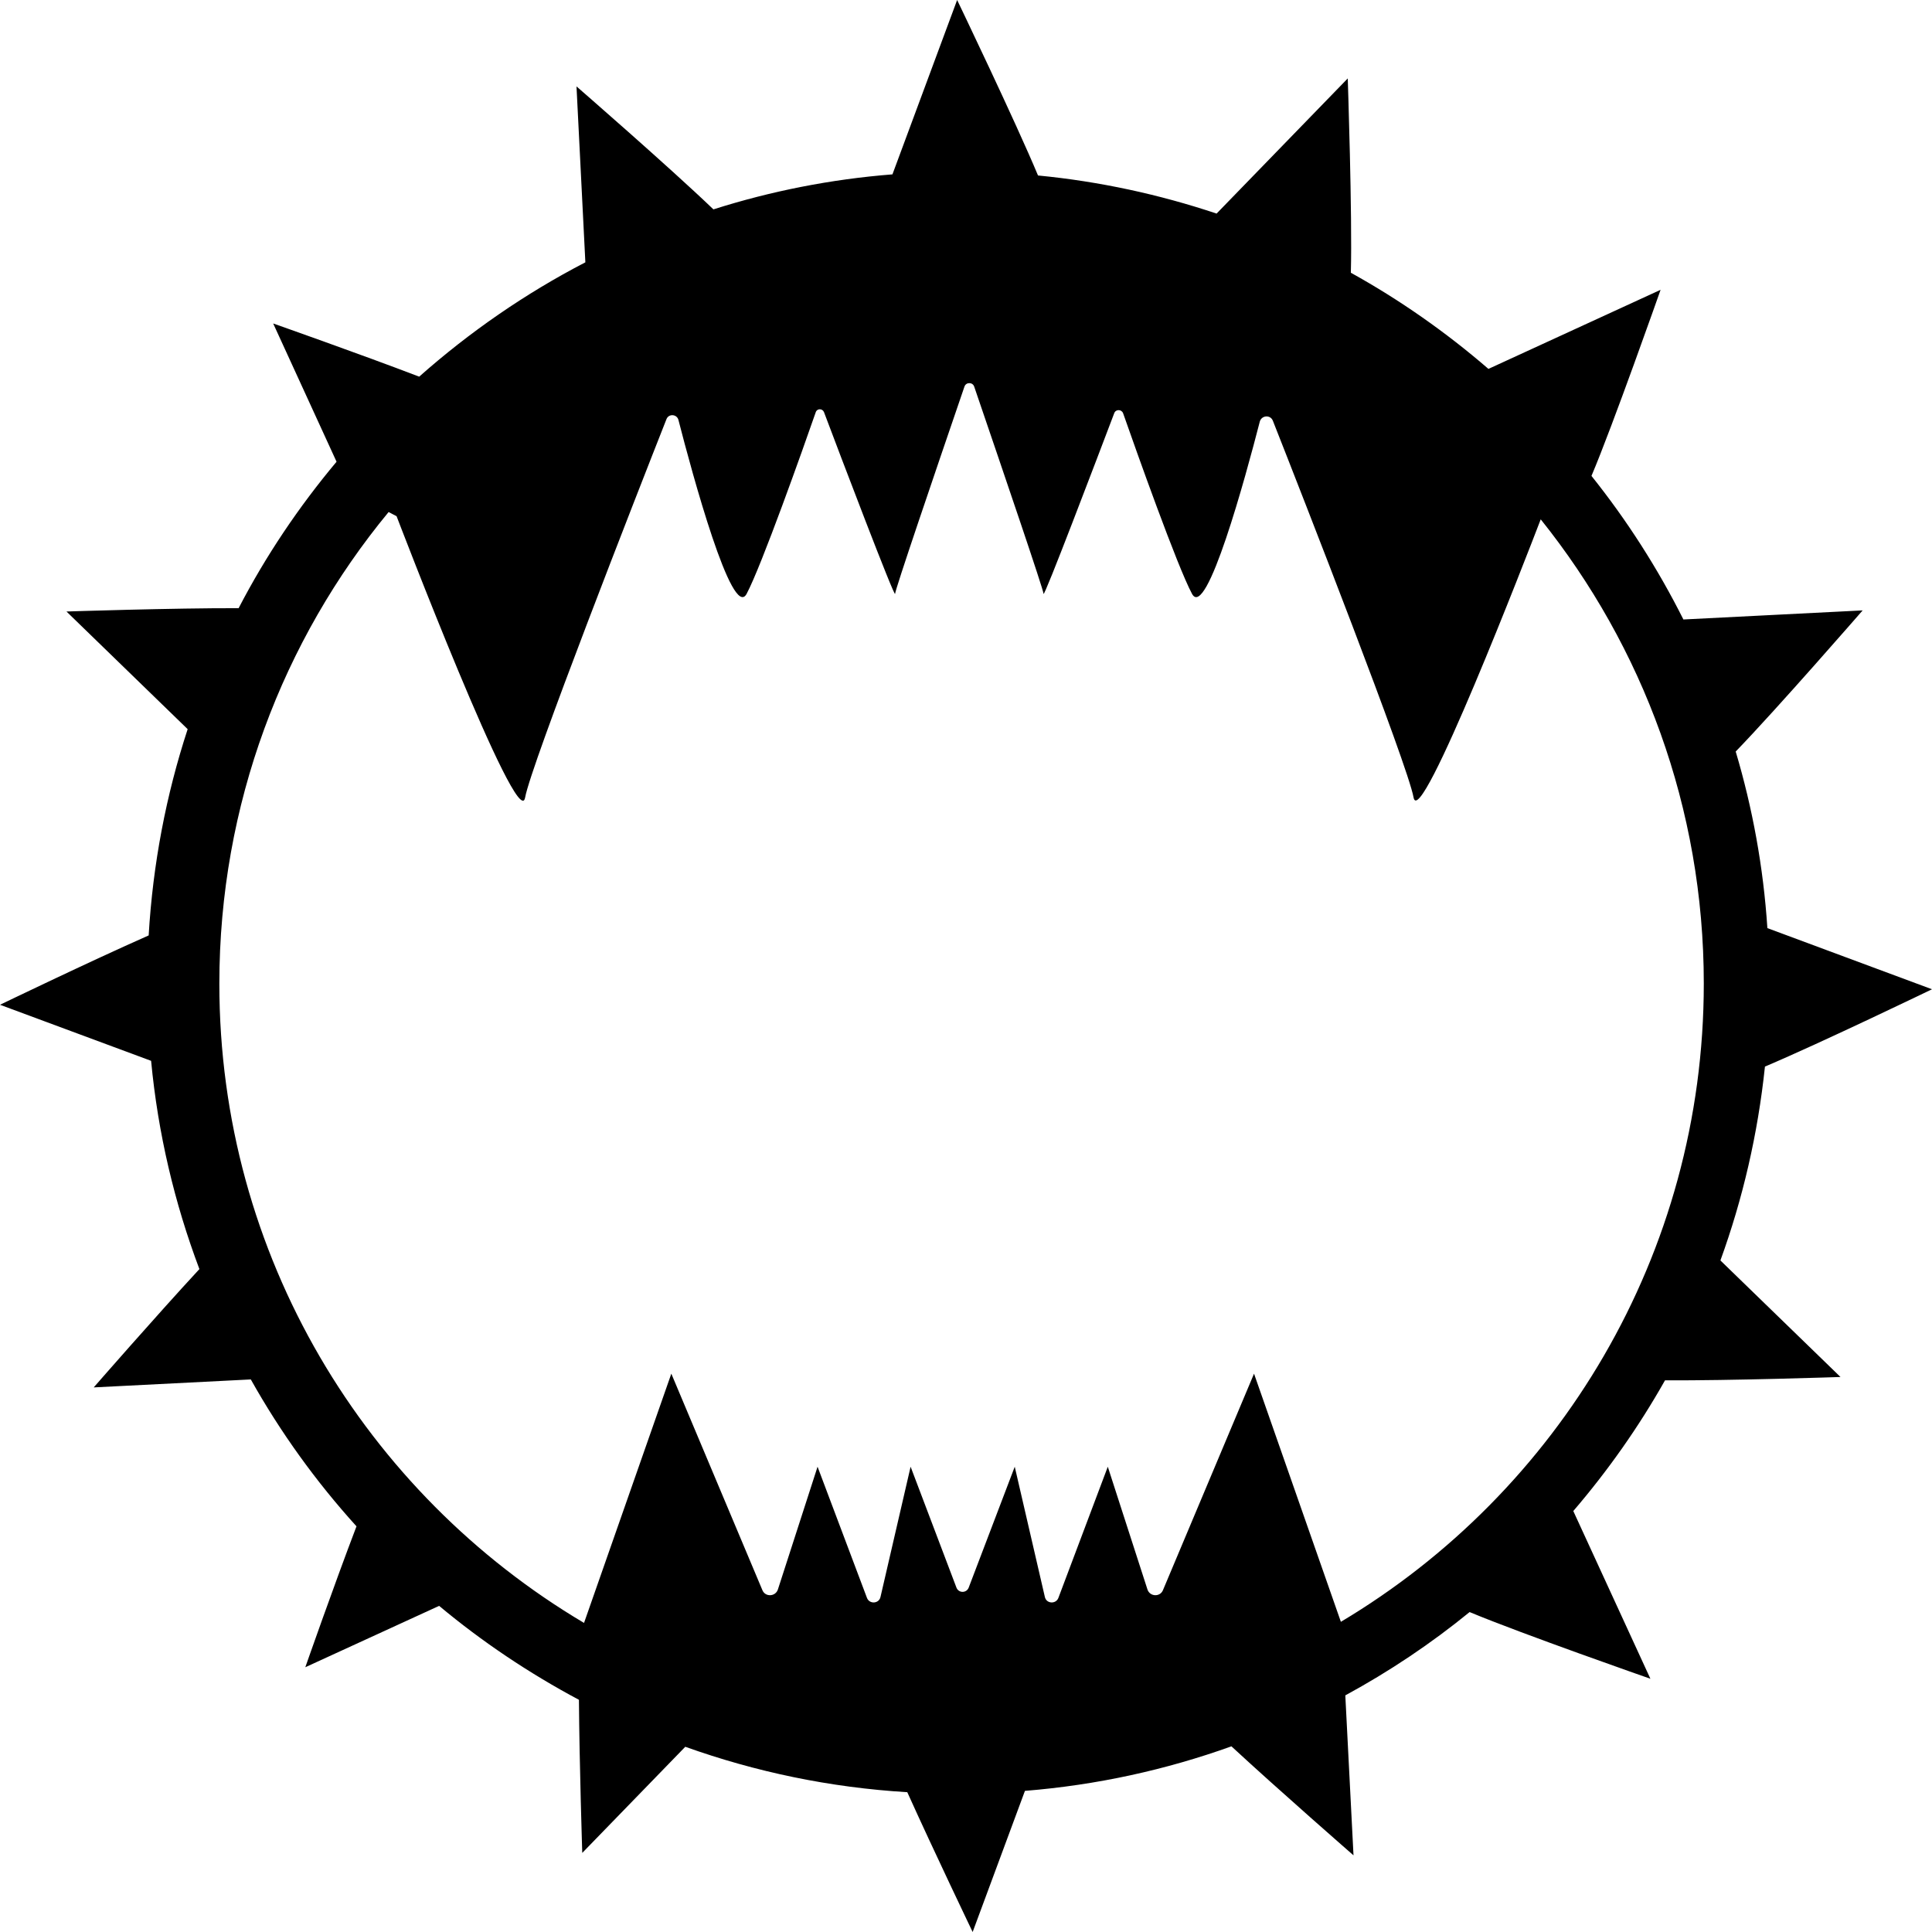
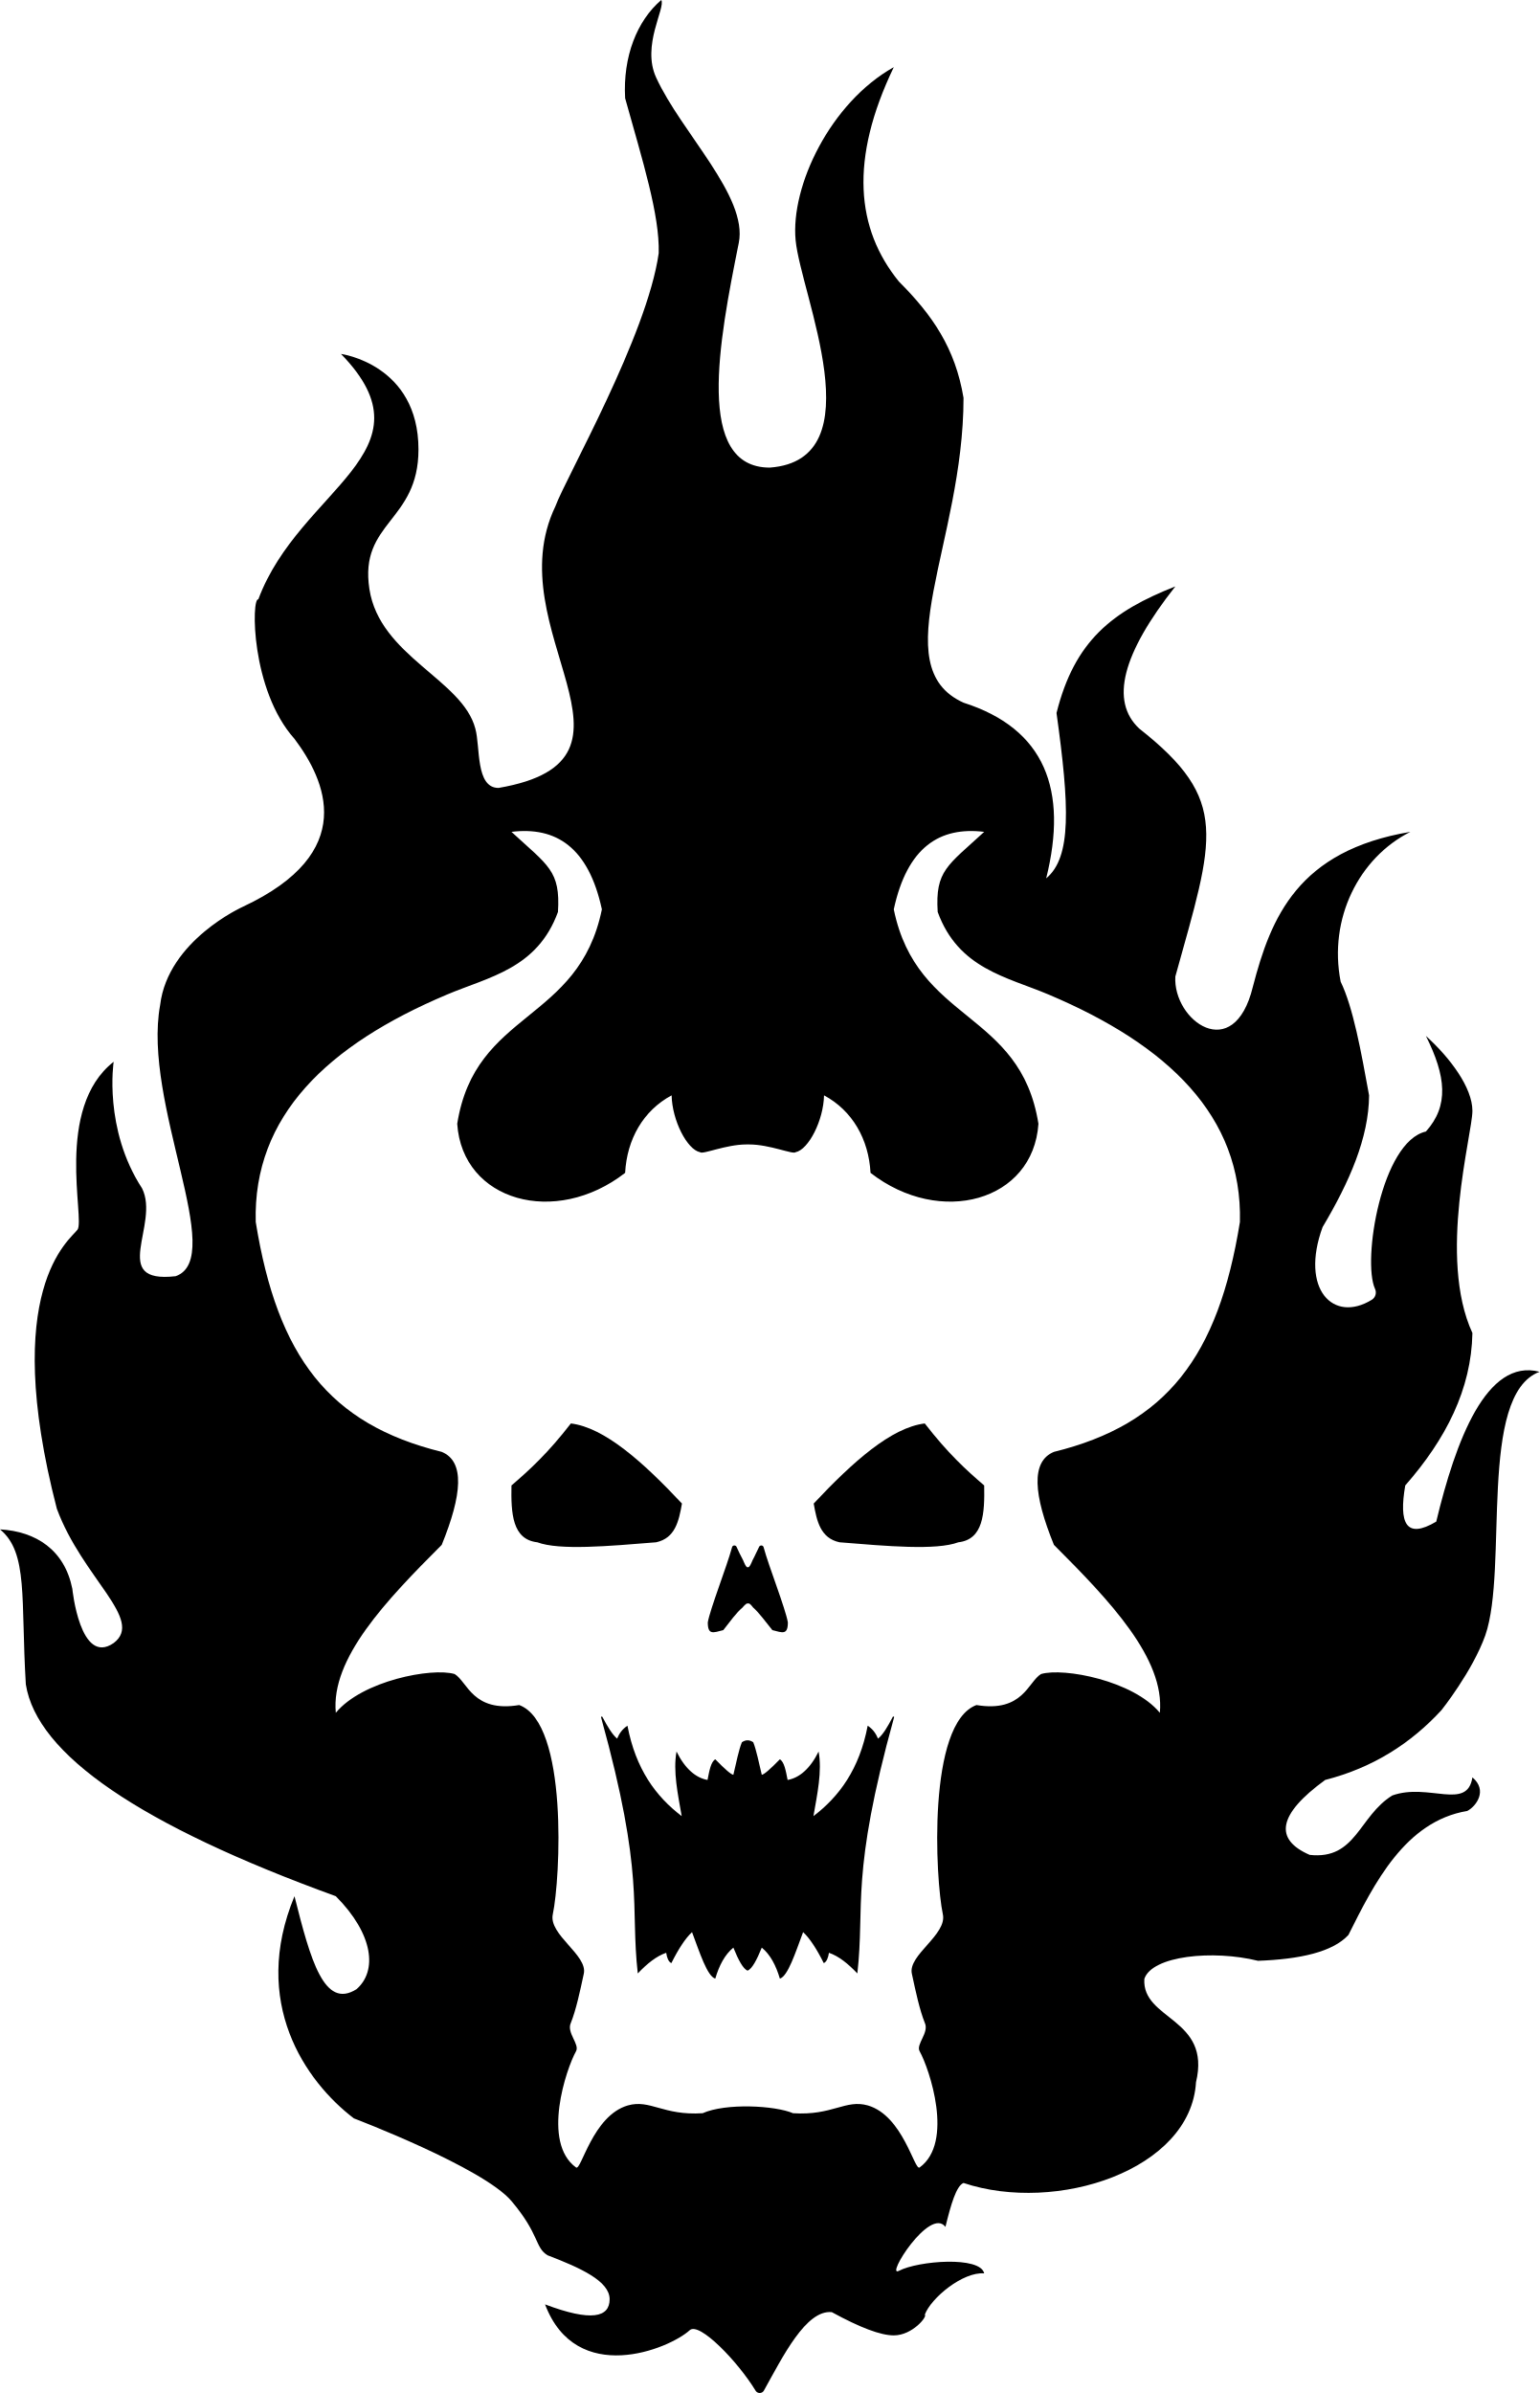
- <svg xmlns="http://www.w3.org/2000/svg" id="Layer_3" x="0px" y="0px" viewBox="0 0 872 872" style="enable-background:new 0 0 872 872;" xml:space="preserve">
-   <path d="M796.6,481.4c25.5-10.8,75.4-34.9,75.4-34.9l-74.3-27.6c-1.8-27.5-6.7-54.2-14.3-79.7c18.6-19.2,57.3-63.7,57.3-63.7  l-80.9,4.1c-11.6-23.1-25.5-44.8-41.5-64.8c9.5-22.3,31.2-84,31.2-84l-77.7,35.7c-19.1-16.5-39.9-31.1-62.1-43.4  c0.7-25.6-1.4-87.7-1.4-87.7l-59.2,61c-25.7-8.6-52.7-14.5-80.6-17.2C458.6,55.4,432,0,432,0l-29.2,78.7c-27.9,2.2-55,7.6-80.8,15.8  c-20-19.2-61.8-55.5-61.8-55.5l4,79.4c-27.2,14.1-52.3,31.5-75,51.6c-27.2-10.4-65.9-24-65.9-24l28.6,62.4  c-17,20.3-31.9,42.4-44.2,66.1c-28.9-0.1-77.7,1.5-77.7,1.5l54.7,53.1C75,358.7,69,389.9,67.1,422.2C40.4,434,0,453.5,0,453.5  l68.2,25.3c3.1,32.8,10.6,64.3,21.8,94c-19.8,21.4-47.7,53.4-47.7,53.4l70.9-3.6c13.4,23.9,29.4,46.1,47.7,66.3  c-10.3,27-23.1,63.6-23.1,63.6l60.4-27.7c19.4,16.2,40.6,30.4,63.1,42.4c0.2,29,1.5,69.1,1.5,69.1l46.5-47.9  c31.6,11.3,65.2,18.4,100.2,20.5C421.4,835.3,439,872,439,872l23.6-63.7c32.4-2.6,63.7-9.5,93.2-20.1c21.4,19.8,55.1,49.2,55.1,49.2  l-3.7-72.2c19.9-10.8,38.7-23.4,56.1-37.6c24,10,81.6,30.1,81.6,30.1L710.1,682c15.6-18.2,29.5-37.9,41.4-59  c28.7,0.2,79.2-1.5,79.2-1.5l-54.2-52.6C786.6,541.1,793.4,511.8,796.6,481.4z M605.2,732L566,620l-41.1,97.7c-1.3,3.2-5.9,3-7-0.3  L500,662l-22.3,59.2c-1.1,2.9-5.4,2.7-6.1-0.4L458,662l-20.8,54.6c-1,2.5-4.5,2.5-5.5,0L411,662l-13.6,58.8c-0.7,3.1-5,3.3-6.1,0.4  L369,662l-17.9,55.4c-1.1,3.3-5.7,3.5-7,0.3L303,620l-39.4,112.5C165.1,674.1,99,566.8,99,444c0-80.9,28.7-155.1,76.4-212.9l3.6,1.9  c0,0,55,144,58,127c2.6-14.7,50.7-137.6,63.8-170.8c1-2.6,4.7-2.3,5.4,0.3c6.2,24.2,24.3,90.8,30.8,78.5c6.7-12.6,25.4-65.3,31.2-82  c0.6-1.7,3-1.7,3.7,0c7.1,18.9,32.1,84.6,32.1,82c0-1.8,17.3-52.6,31.3-93.5c0.7-2.1,3.7-2.1,4.4,0c14,41,31.3,91.8,31.3,93.5  c0,2.5,24.5-62,31.9-81.5c0.7-1.9,3.3-1.8,4,0c6,17.1,24.4,69,31.1,81.5c6.5,12.2,24.2-52.8,30.6-77.7c0.8-2.9,4.8-3.2,5.9-0.4  c13.5,34.2,60.9,155.4,63.5,170c2.8,16,51.5-110.1,57.4-125.5c46,57.4,73.6,130.2,73.6,209.5C769,566.4,703.3,673.5,605.2,732z" />
+ <svg xmlns="http://www.w3.org/2000/svg" id="Layer_2" x="0px" y="0px" viewBox="0 0 596 926.3" style="enable-background:new 0 0 596 926.3;" xml:space="preserve">
+   <g>
+     <path d="M345.6,664.6c-1.9,3.7-3.8,6.9-5.7,8.4c-0.8-1.9-1.9-3.6-4-5c-3.2,16.8-11,27.4-21,35c1.5-8.6,3.4-17.4,2-25   c-3.3,6.7-7.5,10.2-12,11c-0.7-3.6-1.3-7-3-8c-3.7,3.8-6.1,5.9-7,6c-1.1-4.6-2.1-9.6-3.3-12.6c-1.5-1-2.9-1-4.4,0   c-1.2,2.9-2.2,8-3.3,12.6c-0.9-0.1-3.3-2.2-7-6c-1.7,1-2.3,4.4-3,8c-4.5-0.8-8.7-4.3-12-11c-1.4,7.6,0.5,16.4,2,25   c-10-7.6-17.8-18.2-21-35c-2.1,1.4-3.2,3.1-4,5c-1.8-1.5-3.7-4.6-5.7-8.4c-0.2-0.3-0.6-0.1-0.5,0.2c17,61.5,11.2,72.5,14.2,99.1   c3.6-3.8,7.2-6.7,11-8c0.3,2,0.9,3.5,2,4c2.7-5.4,5.4-9.6,8-12c3,8,5.9,17.1,9,18c1.5-5.1,3.7-9.3,7-12c1.9,4.7,3.8,8.3,5.5,8.9   c1.7-0.6,3.6-4.2,5.5-8.9c3.3,2.7,5.5,6.9,7,12c3.1-0.9,6-10,9-18c2.6,2.4,5.3,6.6,8,12c1.1-0.5,1.7-2,2-4c3.8,1.3,7.4,4.2,11,8   c3-26.6-2.8-37.7,14.2-99.1C346.3,664.5,345.8,664.3,345.6,664.6z" />
+     <path d="M264,582c-15.2-16.2-30-29.4-43-31c-8.9,11.5-16,18-23,24c-0.2,10.8,0.3,20.9,10,22c8.6,3.2,27.5,1.5,46,0   C261.4,595.4,262.8,588.8,264,582z" />
+     <path d="M280,631c2.6-3.3,5-6.7,7.5-8.8c0,0,1.4-1.8,2-1.5c0.7-0.4,2,1.5,2,1.5c2.4,2.1,4.8,5.5,7.5,8.8c3.9,1,6,2,6-3   c-0.9-5.3-7.3-21.4-9.4-29.1c-0.2-0.8-1.3-0.9-1.7-0.2c-0.8,1.5-1.6,3.5-2.6,5.3c0,0-1.2,3.2-1.8,2.6c-0.6,0.6-1.8-2.6-1.8-2.6   c-1-1.8-1.9-3.8-2.6-5.3c-0.4-0.7-1.5-0.6-1.7,0.2c-2.1,7.7-8.5,23.9-9.4,29.1C274,633,276.1,632,280,631z" />
+     <path d="M556,589c-11.8,7-14.5,0.5-12-14c15.7-17.9,25.6-37.2,26-59c-13.5-29.3,0-77,0-86s-8.6-20.5-18-29c7.8,15.6,9,27,0,37   c-17.2,3.9-24.7,50-19.7,60.9c0.7,1.5,0.2,3.3-1.2,4.2c-14.9,9.2-27.9-4-19.1-28.1c10.4-17.5,17.9-34.6,18-51   c-3.1-17.1-6.2-34.1-11-44c-4.8-24.4,7.1-48,27-58c-43.5,7.3-54,33-61,60c-7.4,30.3-31,13-30-4c15-54,21.3-68.2-14-96   c-11.3-10.6-6.6-28.9,14-55c-24.4,9.6-39,21-46,49c5,36,5.9,55.8-4,64c8.5-34.2-0.4-57.9-32-68c-31-14,0-62,0-118   c-3.2-19.2-12-32-25-45c-16.6-20.4-19.2-47.2-2-83c-24.5,13.7-40,46-38,67s31,85-10,88c-29,0-19.7-48.8-12-87   c3.6-18-22.2-42.6-32-64c-5.7-12.4,3.7-26.9,2-30c-9.4,8-14.9,21.9-14,38c6.8,24.4,13.4,45.2,13,60c-4.5,32-36,87-40,98   c-23,48,42,98-22,109c-9,0-7-16-9-23c-5-19-37-28-41-54s19-26,19-54c0-33-30-37-30-37c37,38-16,52-32,95c-2.7-0.8-3,35,14,54   c12,16,25,44-20,65c0,0-29,13-32,38c-7,38,26,98,6,105c-26,3-6-20-13-34c-15-23-11-49-11-49c-23,18-11,61-14,65s-30,23-8,108   c10,27,34,43,22,52c-13,9-16-21-16-21c-3-15-14-22.2-28-23c11,9,8,27,10,60c4.3,27.2,44.3,54.5,120,82c14.7,14.8,16.1,29,8,36   c-12.5,7.9-17.8-11.3-24-36c-17,41,4.1,71.6,23,86c0,0,50,19,61,32s9,18,14,21c12.8,4.9,24,10,24,17s-7,8.8-25,2   c12.1,31.9,48,17.3,56,10c3.7-3.4,18.7,12.2,25.5,23.4c0.7,1.2,2.5,1.2,3.2,0C303,912.3,312,894,322,895c11,6,18.9,9,24,9   c7.3,0,13.2-7.5,12-8c2.4-6.5,14.8-16.7,23-16c-1.5-6.8-25.5-4.9-33-1c-5.5,2.9,12-25,18-17c2.1-8.6,4.2-15.9,7-17   c36,12,88-5,90-39c6-25-21-24-20-40c3-9,26.6-11.3,44-7c16.3-0.6,28.9-3.4,35-10c10-20,22-44,46-48c3.5-1.8,8-8,2-13   c-2,13-17,2-31,7c-13,8-14,25-32,23c-13.8-6-12.4-15.6,6-29c18.7-4.8,33.3-14.3,45-27c0,0,12-15,17-29c9-26-3-93,21-102   C575.4,525.6,563.5,557.8,556,589z M480,473c-8.4,52.2-28.5,78.3-72,89c-9,3.7-7.9,16.6,0,36c21.6,21.6,43,44,41,65   c-10.2-12.4-37.2-17.6-46-15c-5,3-7,15-25,12c-19.1,7.1-15.9,67.4-13,81c1.7,7.9-13.6,15.8-12,23c1.5,7,3,14,5,19   c1.8,3.8-3.5,8.3-2,11c3.8,6.8,13.4,35.3,0,45c-2,1.4-6.4-20-20-24c-8.7-2.5-13.7,4-29,3c-7-3-26-4-35,0c-15.3,1-20.3-5.5-29-3   c-13.6,4-18,25.4-20,24c-13.4-9.7-3.8-38.2,0-45c1.5-2.7-3.8-7.2-2-11c2-5,3.5-12,5-19c1.6-7.2-13.7-15.1-12-23   c2.9-13.6,6.1-73.9-13-81c-18,3-20-9-25-12c-8.8-2.6-35.8,2.6-46,15c-2-21,19.4-43.4,41-65c7.9-19.4,9-32.3,0-36   c-43.5-10.7-63.6-36.8-72-89c-1.1-41,27.8-68.5,74-88c16.3-6.9,35-10,43-32c1-16-3.8-17.9-18-31c17.2-2.1,29.8,5.9,35,30   c-9,44-49,39-56,83c2,30,38,40,65,19c0.7-13,7-24.1,18-30c0.2,9.7,6,21,11,22c1,1,10-3,18-3h1c8,0,17,4,18,3c5-1,10.8-12.3,11-22   c11,5.9,17.3,17,18,30c27,21,63,11,65-19c-7-44-47-39-56-83c5.2-24.1,17.8-32.1,35-30c-14.2,13.1-19,15-18,31c8,22,26.7,25.1,43,32   C452.1,404.5,481,432,480,473z" />
+     <path d="M358,551c-13,1.6-27.8,14.8-43,31c1.2,6.8,2.6,13.4,10,15c18.5,1.5,37.4,3.2,46,0c9.7-1.1,10.2-11.2,10-22   C374,569,366.9,562.5,358,551z" />
+   </g>
</svg>
